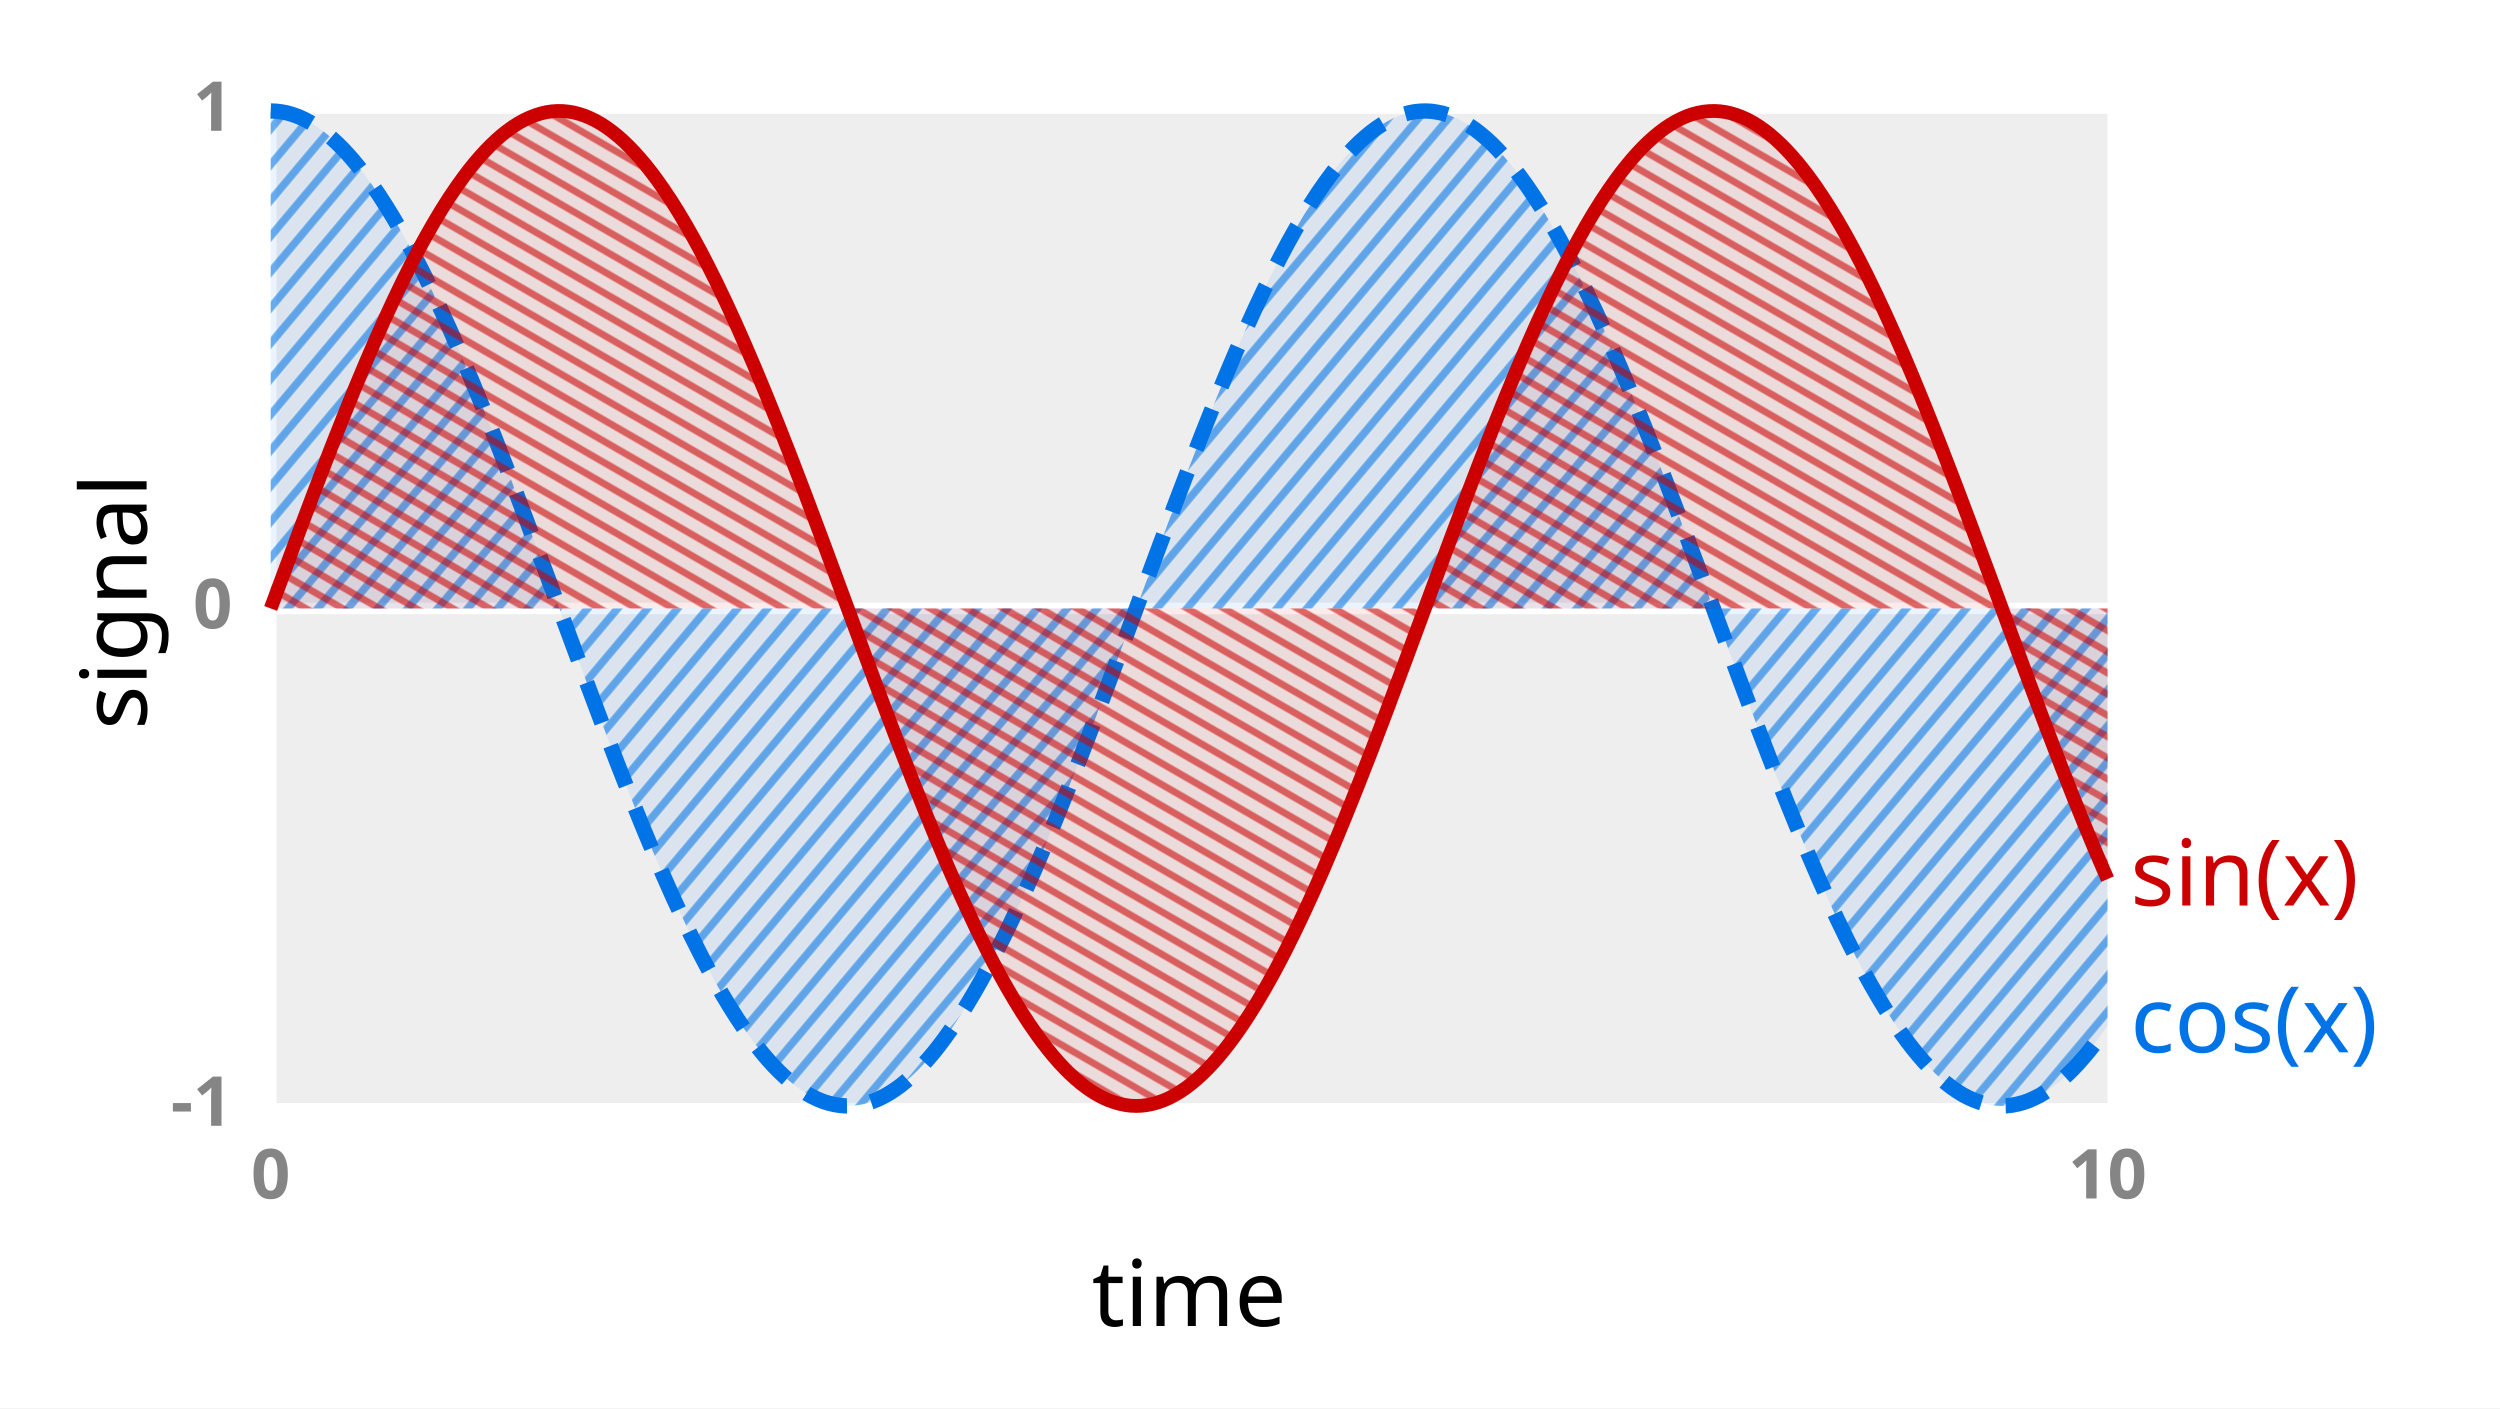
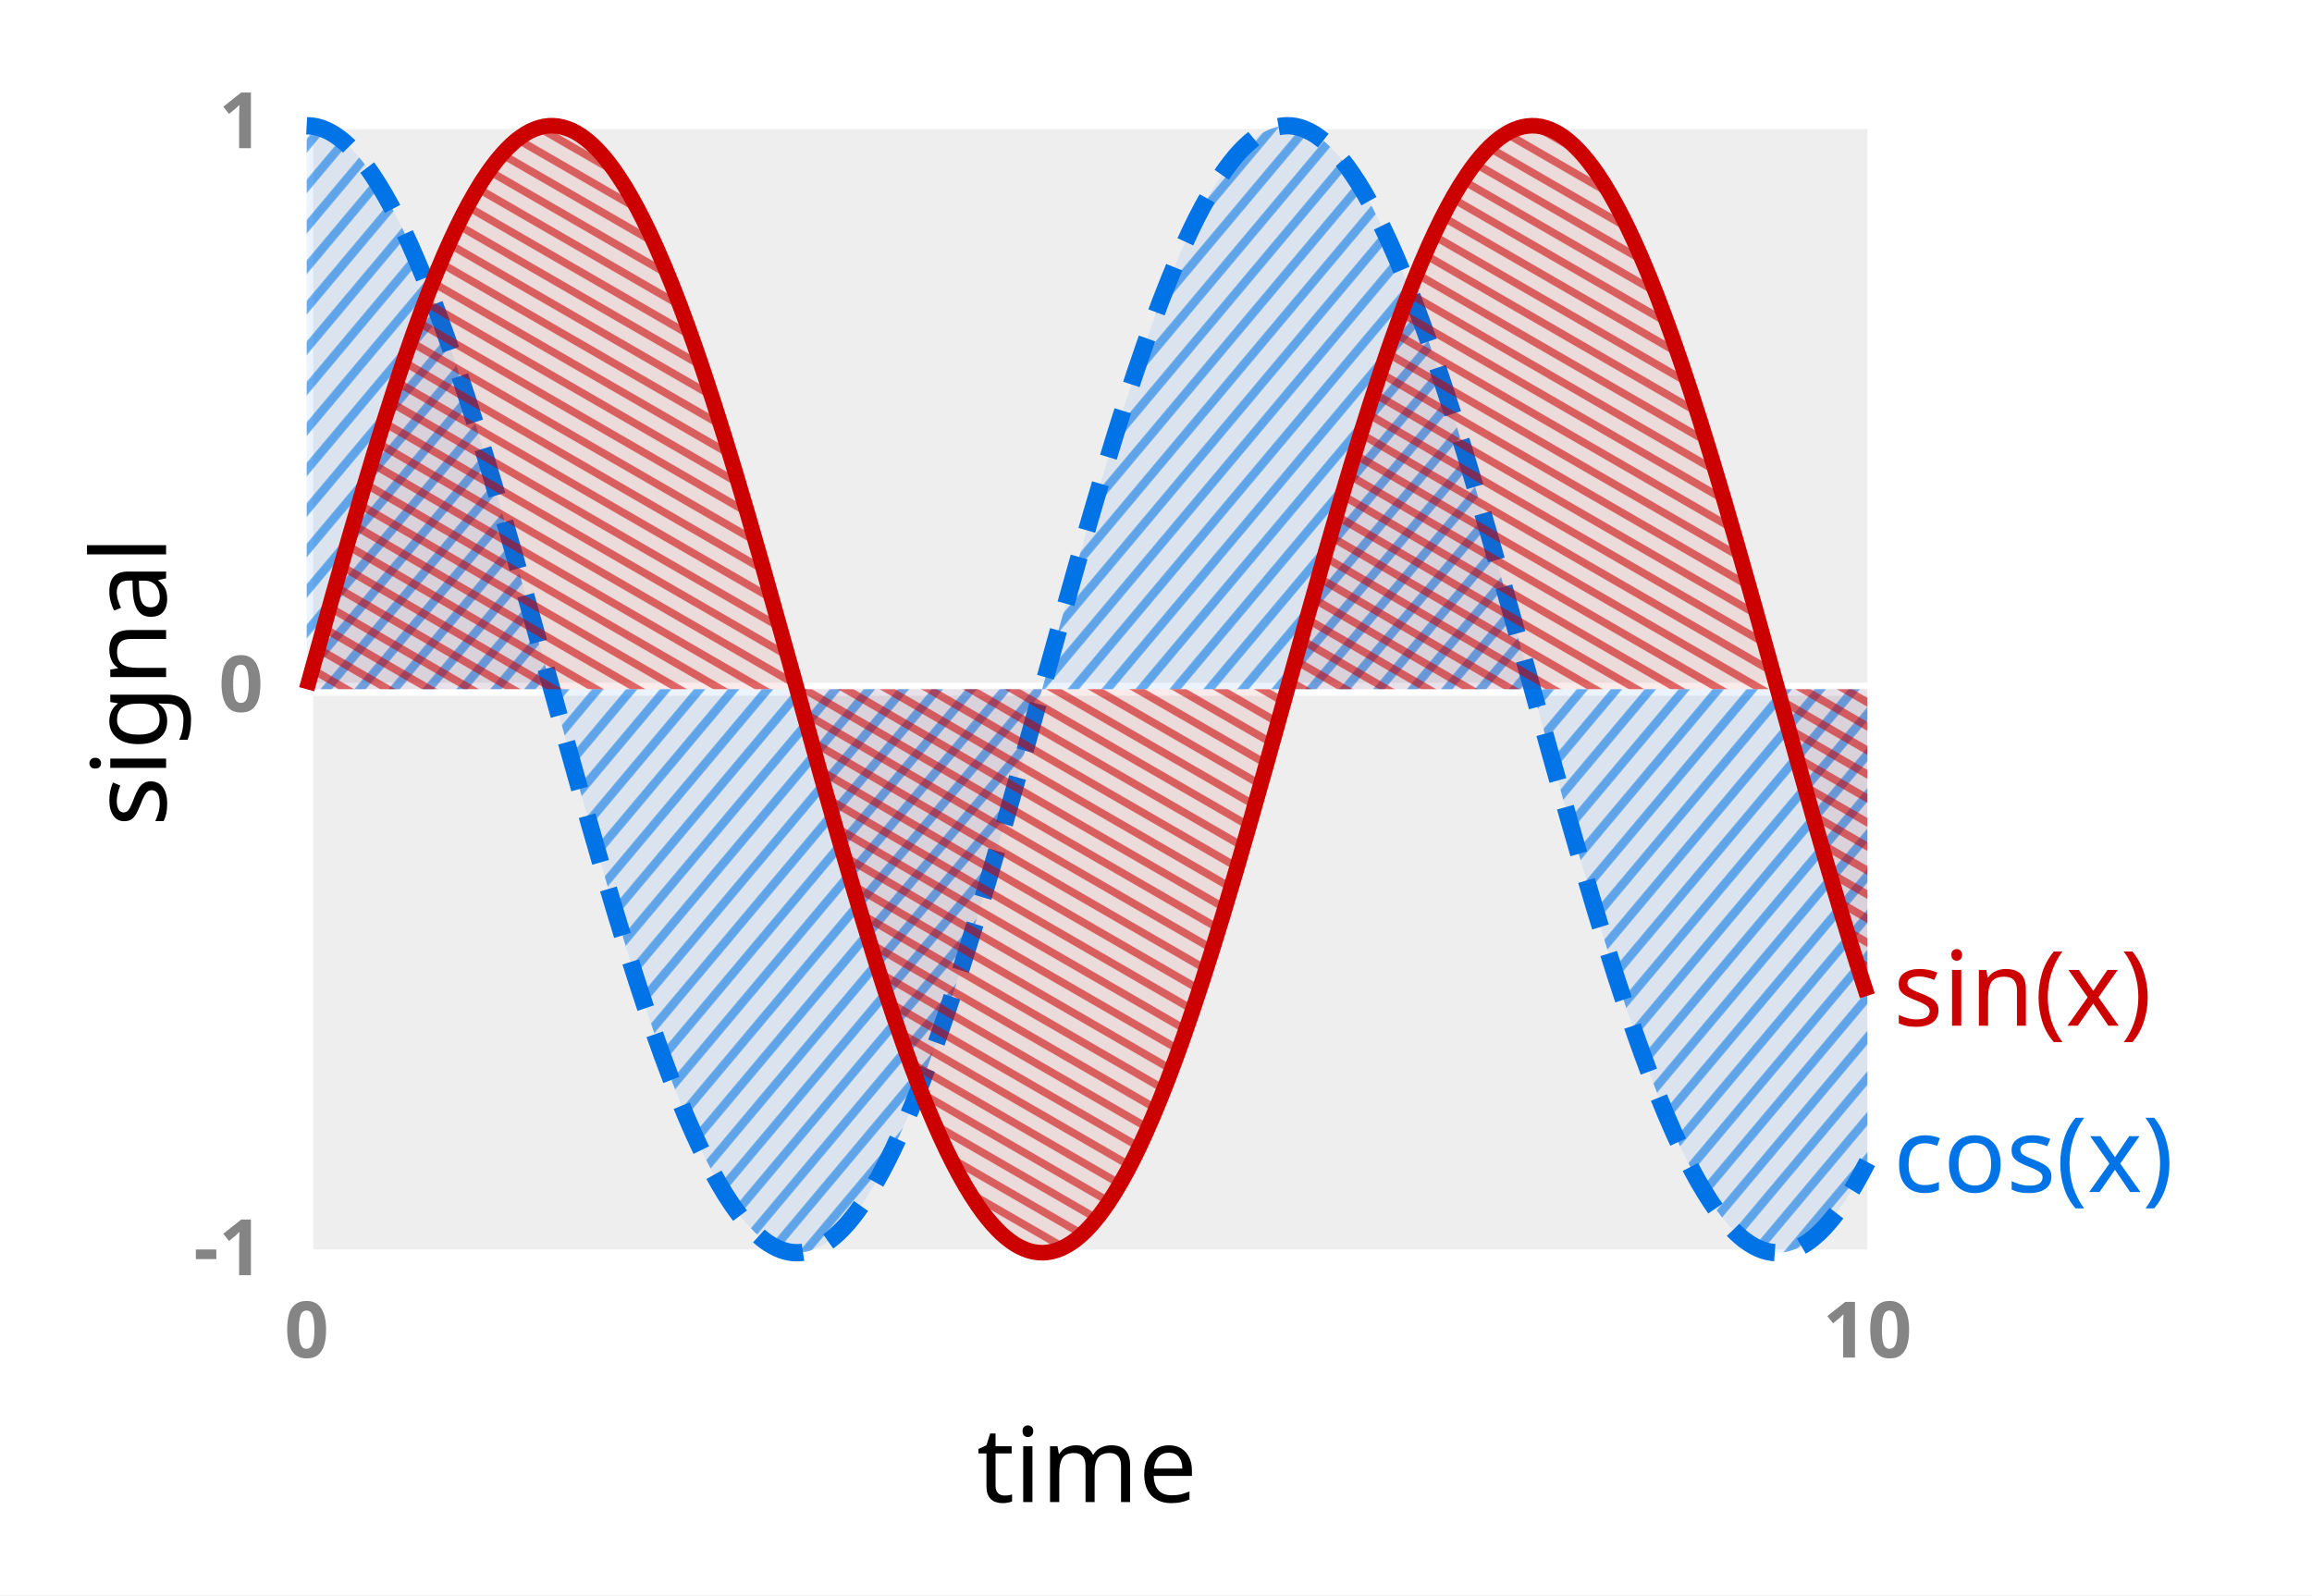
- <svg xmlns="http://www.w3.org/2000/svg" version="1.1" class="svg-plot" width="326.65pt" height="184pt" viewBox="-35.37 -14.5 326.65 184" preserveAspectRatio="xMidYMid">
-   <rect x="-35.37" y="-14.5" width="326.65" height="184" class="svg-plot-bg" />
+ <svg xmlns="http://www.w3.org/2000/svg" version="1.1" class="svg-plot" width="266.65pt" height="184pt" viewBox="-35.37 -14.5 266.65 184" preserveAspectRatio="xMidYMid">
+   <rect x="-35.37" y="-14.5" width="266.65" height="184" class="svg-plot-bg" />
  <g class="svg-plot-group">
-     <rect x="0" y="0" width="240" height="130" class="svg-plot-axis" />
+     <rect x="0" y="0" width="180" height="130" class="svg-plot-axis" />
    <line x1="0" x2="0" y1="0" y2="130" class="svg-plot-major" />
-     <line x1="0" x2="240" y1="65" y2="65" class="svg-plot-major" />
-     <line x1="0" x2="240" y1="130" y2="130" class="svg-plot-minor" />
-     <line x1="0" x2="240" y1="0" y2="0" class="svg-plot-minor" />
+     <line x1="0" x2="180" y1="65" y2="65" class="svg-plot-major" />
+     <line x1="0" x2="180" y1="130" y2="130" class="svg-plot-minor" />
+     <line x1="0" x2="180" y1="0" y2="0" class="svg-plot-minor" />
    <clipPath id="clip0">
-       <rect x="-1" y="-1" width="242" height="132" />
+       <rect x="-1" y="-1" width="182" height="132" />
    </clipPath>
    <g clip-path="url(#clip0)">
-       <path class="svg-plot-fill svg-plot-f1 svg-plot-h1" d="M 0 0 0.72 0.03 1.44 0.12 2.16 0.26 2.88 0.47 3.6 0.73 4.32 1.05 5.04 1.43 5.76 1.86 6.48 2.35 7.2 2.9 7.92 3.51 8.64 4.17 9.36 4.88 10.08 5.65 10.8 6.47 11.52 7.35 12.24 8.27 13.2 9.59 14.16 10.99 15.12 12.48 16.08 14.05 17.04 15.71 18 17.44 18.96 19.25 19.92 21.13 21.12 23.59 22.32 26.14 23.52 28.79 24.72 31.54 26.16 34.94 27.6 38.45 29.28 42.66 30.96 46.99 33.12 52.67 35.76 59.75 41.04 74.02 43.44 80.4 45.36 85.4 47.04 89.66 48.48 93.23 49.92 96.69 51.36 100.03 52.56 102.73 53.76 105.32 54.96 107.82 56.16 110.21 57.12 112.04 58.08 113.8 59.04 115.48 60 117.07 60.96 118.59 61.92 120.02 62.88 121.36 63.6 122.3 64.32 123.2 65.04 124.04 65.76 124.83 66.48 125.56 67.2 126.24 67.92 126.87 68.64 127.44 69.36 127.95 70.08 128.41 70.8 128.81 71.52 129.15 72.24 129.44 72.96 129.66 73.68 129.83 74.4 129.94 75.12 130 75.84 129.99 76.56 129.92 77.28 129.8 78 129.62 78.72 129.38 79.44 129.08 80.16 128.72 80.88 128.31 81.6 127.84 82.32 127.32 83.04 126.73 83.76 126.09 84.48 125.4 85.2 124.65 85.92 123.85 86.64 123 87.36 122.09 88.08 121.13 89.04 119.78 90 118.34 90.96 116.81 91.92 115.2 92.88 113.51 93.84 111.74 94.8 109.89 96 107.49 97.2 104.98 98.4 102.36 99.6 99.66 101.04 96.3 102.48 92.83 103.92 89.25 105.6 84.98 107.52 79.97 109.92 73.58 115.44 58.67 118.08 51.6 120 46.56 121.68 42.25 123.36 38.04 124.8 34.55 126.24 31.16 127.44 28.43 128.64 25.79 129.84 23.24 131.04 20.81 132 18.94 132.96 17.14 133.92 15.42 134.88 13.78 135.84 12.22 136.8 10.74 137.76 9.36 138.72 8.06 139.44 7.14 140.16 6.28 140.88 5.47 141.6 4.71 142.32 4.01 143.04 3.37 143.76 2.77 144.48 2.24 145.2 1.76 145.92 1.34 146.64 0.97 147.36 0.67 148.08 0.42 148.8 0.22 149.52 0.09 150.24 0.02 150.96 0 151.68 0.04 152.4 0.15 153.12 0.3 153.84 0.52 154.56 0.8 155.28 1.13 156 1.52 156.72 1.97 157.44 2.47 158.16 3.04 158.88 3.65 159.6 4.32 160.32 5.05 161.04 5.83 161.76 6.66 162.48 7.55 163.2 8.49 164.16 9.82 165.12 11.24 166.08 12.74 167.04 14.33 168 16 168.96 17.74 169.92 19.57 170.88 21.46 172.08 23.93 173.28 26.5 174.48 29.16 175.68 31.92 177.12 35.33 178.56 38.85 180.24 43.08 182.16 48.04 184.32 53.75 187.2 61.49 192 74.46 194.4 80.83 196.32 85.82 198 90.07 199.44 93.62 200.88 97.07 202.32 100.4 203.52 103.08 204.72 105.67 205.92 108.15 207.12 110.53 208.08 112.35 209.04 114.09 210 115.75 210.96 117.34 211.92 118.84 212.88 120.25 213.84 121.58 214.56 122.51 215.28 123.39 216 124.22 216.72 125 217.44 125.72 218.16 126.39 218.88 127 219.6 127.56 220.32 128.06 221.04 128.51 221.76 128.89 222.48 129.22 223.2 129.49 223.92 129.71 224.64 129.86 225.36 129.96 226.08 130 226.8 129.98 227.52 129.9 228.24 129.76 228.96 129.57 229.68 129.32 230.4 129 231.12 128.64 231.84 128.21 232.56 127.73 233.28 127.19 234 126.59 234.72 125.94 235.44 125.24 236.16 124.48 236.88 123.66 237.6 122.8 238.32 121.88 239.04 120.91 240 119.54 240 65 0 65" />
-       <path class="svg-plot-line svg-plot-s1 svg-plot-d1" d="M 0 0 0.72 0.03 1.44 0.12 2.16 0.26 2.88 0.47 3.6 0.73 4.32 1.05 5.04 1.43 5.76 1.86 6.48 2.35 7.2 2.9 7.92 3.51 8.64 4.17 9.36 4.88 10.08 5.65 10.8 6.47 11.52 7.35 12.24 8.27 13.2 9.59 14.16 10.99 15.12 12.48 16.08 14.05 17.04 15.71 18 17.44 18.96 19.25 19.92 21.13 21.12 23.59 22.32 26.14 23.52 28.79 24.72 31.54 26.16 34.94 27.6 38.45 29.28 42.66 30.96 46.99 33.12 52.67 35.76 59.75 41.04 74.02 43.44 80.4 45.36 85.4 47.04 89.66 48.48 93.23 49.92 96.69 51.36 100.03 52.56 102.73 53.76 105.32 54.96 107.82 56.16 110.21 57.12 112.04 58.08 113.8 59.04 115.48 60 117.07 60.96 118.59 61.92 120.02 62.88 121.36 63.6 122.3 64.32 123.2 65.04 124.04 65.76 124.83 66.48 125.56 67.2 126.24 67.92 126.87 68.64 127.44 69.36 127.95 70.08 128.41 70.8 128.81 71.52 129.15 72.24 129.44 72.96 129.66 73.68 129.83 74.4 129.94 75.12 130 75.84 129.99 76.56 129.92 77.28 129.8 78 129.62 78.72 129.38 79.44 129.08 80.16 128.72 80.88 128.31 81.6 127.84 82.32 127.32 83.04 126.73 83.76 126.09 84.48 125.4 85.2 124.65 85.92 123.85 86.64 123 87.36 122.09 88.08 121.13 89.04 119.78 90 118.34 90.96 116.81 91.92 115.2 92.88 113.51 93.84 111.74 94.8 109.89 96 107.49 97.2 104.98 98.4 102.36 99.6 99.66 101.04 96.3 102.48 92.83 103.92 89.25 105.6 84.98 107.52 79.97 109.92 73.58 115.44 58.67 118.08 51.6 120 46.56 121.68 42.25 123.36 38.04 124.8 34.55 126.24 31.16 127.44 28.43 128.64 25.79 129.84 23.24 131.04 20.81 132 18.94 132.96 17.14 133.92 15.42 134.88 13.78 135.84 12.22 136.8 10.74 137.76 9.36 138.72 8.06 139.44 7.14 140.16 6.28 140.88 5.47 141.6 4.71 142.32 4.01 143.04 3.37 143.76 2.77 144.48 2.24 145.2 1.76 145.92 1.34 146.64 0.97 147.36 0.67 148.08 0.42 148.8 0.22 149.52 0.09 150.24 0.02 150.96 0 151.68 0.04 152.4 0.15 153.12 0.3 153.84 0.52 154.56 0.8 155.28 1.13 156 1.52 156.72 1.97 157.44 2.47 158.16 3.04 158.88 3.65 159.6 4.32 160.32 5.05 161.04 5.83 161.76 6.66 162.48 7.55 163.2 8.49 164.16 9.82 165.12 11.24 166.08 12.74 167.04 14.33 168 16 168.96 17.74 169.92 19.57 170.88 21.46 172.08 23.93 173.28 26.5 174.48 29.16 175.68 31.92 177.12 35.33 178.56 38.85 180.24 43.08 182.16 48.04 184.32 53.75 187.2 61.49 192 74.46 194.4 80.83 196.32 85.82 198 90.07 199.44 93.62 200.88 97.07 202.32 100.4 203.52 103.08 204.72 105.67 205.92 108.15 207.12 110.53 208.08 112.35 209.04 114.09 210 115.75 210.96 117.34 211.92 118.84 212.88 120.25 213.84 121.58 214.56 122.51 215.28 123.39 216 124.22 216.72 125 217.44 125.72 218.16 126.39 218.88 127 219.6 127.56 220.32 128.06 221.04 128.51 221.76 128.89 222.48 129.22 223.2 129.49 223.92 129.71 224.64 129.86 225.36 129.96 226.08 130 226.8 129.98 227.52 129.9 228.24 129.76 228.96 129.57 229.68 129.32 230.4 129 231.12 128.64 231.84 128.21 232.56 127.73 233.28 127.19 234 126.59 234.72 125.94 235.44 125.24 236.16 124.48 236.88 123.66 237.6 122.8 238.32 121.88 239.04 120.91 240 119.54" />
-       <path class="svg-plot-fill svg-plot-f0 svg-plot-h0" d="M 0 65 3.84 54.64 6 48.92 7.92 43.94 9.6 39.69 11.04 36.14 12.48 32.7 13.68 29.92 14.88 27.23 16.08 24.64 17.28 22.14 18.48 19.75 19.44 17.92 20.4 16.17 21.36 14.49 22.32 12.89 23.28 11.38 24.24 9.96 25.2 8.62 25.92 7.67 26.64 6.78 27.36 5.94 28.08 5.15 28.8 4.42 29.52 3.74 30.24 3.11 30.96 2.55 31.68 2.03 32.4 1.58 33.12 1.18 33.84 0.84 34.56 0.56 35.28 0.33 36 0.16 36.72 0.05 37.44 0 38.16 0.01 38.88 0.08 39.6 0.2 40.32 0.39 41.04 0.63 41.76 0.93 42.48 1.29 43.2 1.7 43.92 2.17 44.64 2.7 45.36 3.28 46.08 3.92 46.8 4.62 47.52 5.37 48.24 6.17 48.96 7.02 49.68 7.93 50.4 8.89 51.36 10.25 52.32 11.69 53.28 13.22 54.24 14.84 55.2 16.53 56.16 18.3 57.12 20.15 58.32 22.55 59.52 25.07 60.72 27.68 61.92 30.39 63.36 33.75 64.8 37.22 66.24 40.79 67.92 45.07 69.84 50.08 72.24 56.47 77.76 71.39 80.4 78.45 82.32 83.49 84 87.8 85.68 92 87.12 95.5 88.56 98.89 89.76 101.62 90.96 104.25 92.16 106.79 93.36 109.23 94.32 111.1 95.28 112.9 96.24 114.61 97.2 116.25 98.16 117.81 99.12 119.28 100.08 120.67 100.8 121.65 101.52 122.58 102.24 123.46 102.96 124.29 103.68 125.06 104.4 125.78 105.12 126.44 105.84 127.05 106.56 127.6 107.28 128.1 108 128.54 108.72 128.92 109.44 129.25 110.16 129.51 110.88 129.72 111.6 129.87 112.32 129.97 113.04 130 113.76 129.98 114.48 129.89 115.2 129.75 115.92 129.55 116.64 129.29 117.36 128.98 118.08 128.6 118.8 128.17 119.52 127.69 120.24 127.14 120.96 126.54 121.68 125.89 122.4 125.18 123.12 124.41 123.84 123.6 124.56 122.73 125.28 121.8 126 120.83 126.96 119.46 127.92 117.99 128.88 116.44 129.84 114.81 130.8 113.11 131.76 111.32 132.72 109.46 133.92 107.03 135.12 104.5 136.32 101.87 137.52 99.15 138.96 95.77 140.4 92.28 142.08 88.09 143.76 83.79 145.68 78.75 148.08 72.34 153.84 56.78 156.24 50.38 158.16 45.37 159.84 41.08 161.28 37.5 162.72 34.02 164.16 30.65 165.36 27.93 166.56 25.31 167.76 22.79 168.96 20.37 169.92 18.52 170.88 16.74 171.84 15.03 172.8 13.41 173.76 11.87 174.72 10.42 175.68 9.05 176.4 8.08 177.12 7.17 177.84 6.3 178.56 5.49 179.28 4.73 180 4.03 180.72 3.38 181.44 2.79 182.16 2.25 182.88 1.77 183.6 1.35 184.32 0.98 185.04 0.67 185.76 0.42 186.48 0.23 187.2 0.09 187.92 0.02 188.64 0 189.36 0.04 190.08 0.14 190.8 0.3 191.52 0.52 192.24 0.79 192.96 1.12 193.68 1.51 194.4 1.96 195.12 2.46 195.84 3.02 196.56 3.64 197.28 4.31 198 5.03 198.72 5.81 199.44 6.64 200.16 7.53 200.88 8.46 201.84 9.79 202.8 11.21 203.76 12.71 204.72 14.3 205.68 15.96 206.64 17.71 207.6 19.53 208.56 21.42 209.76 23.89 210.96 26.46 212.16 29.12 213.36 31.87 214.8 35.29 216.24 38.81 217.92 43.03 219.84 47.99 222 53.7 224.88 61.44 229.68 74.41 232.08 80.78 234 85.77 235.68 90.03 237.12 93.58 238.56 97.03 240 100.36 240 65 0 65" />
-       <path class="svg-plot-line svg-plot-s0 svg-plot-d0" d="M 0 65 3.84 54.64 6 48.92 7.92 43.94 9.6 39.69 11.04 36.14 12.48 32.7 13.68 29.92 14.88 27.23 16.08 24.64 17.28 22.14 18.48 19.75 19.44 17.92 20.4 16.17 21.36 14.49 22.32 12.89 23.28 11.38 24.24 9.96 25.2 8.62 25.92 7.67 26.64 6.78 27.36 5.94 28.08 5.15 28.8 4.42 29.52 3.74 30.24 3.11 30.96 2.55 31.68 2.03 32.4 1.58 33.12 1.18 33.84 0.84 34.56 0.56 35.28 0.33 36 0.16 36.72 0.05 37.44 0 38.16 0.01 38.88 0.08 39.6 0.2 40.32 0.39 41.04 0.63 41.76 0.93 42.48 1.29 43.2 1.7 43.92 2.17 44.64 2.7 45.36 3.28 46.08 3.92 46.8 4.62 47.52 5.37 48.24 6.17 48.96 7.02 49.68 7.93 50.4 8.89 51.36 10.25 52.32 11.69 53.28 13.22 54.24 14.84 55.2 16.53 56.16 18.3 57.12 20.15 58.32 22.55 59.52 25.07 60.72 27.68 61.92 30.39 63.36 33.75 64.8 37.22 66.24 40.79 67.92 45.07 69.84 50.08 72.24 56.47 77.76 71.39 80.4 78.45 82.32 83.49 84 87.8 85.68 92 87.12 95.5 88.56 98.89 89.76 101.62 90.96 104.25 92.16 106.79 93.36 109.23 94.32 111.1 95.28 112.9 96.24 114.61 97.2 116.25 98.16 117.81 99.12 119.28 100.08 120.67 100.8 121.65 101.52 122.58 102.24 123.46 102.96 124.29 103.68 125.06 104.4 125.78 105.12 126.44 105.84 127.05 106.56 127.6 107.28 128.1 108 128.54 108.72 128.92 109.44 129.25 110.16 129.51 110.88 129.72 111.6 129.87 112.32 129.97 113.04 130 113.76 129.98 114.48 129.89 115.2 129.75 115.92 129.55 116.64 129.29 117.36 128.98 118.08 128.6 118.8 128.17 119.52 127.69 120.24 127.14 120.96 126.54 121.68 125.89 122.4 125.18 123.12 124.41 123.84 123.6 124.56 122.73 125.28 121.8 126 120.83 126.96 119.46 127.92 117.99 128.88 116.44 129.84 114.81 130.8 113.11 131.76 111.32 132.72 109.46 133.92 107.03 135.12 104.5 136.32 101.87 137.52 99.15 138.96 95.77 140.4 92.28 142.08 88.09 143.76 83.79 145.68 78.75 148.08 72.34 153.84 56.78 156.24 50.38 158.16 45.37 159.84 41.08 161.28 37.5 162.72 34.02 164.16 30.65 165.36 27.93 166.56 25.31 167.76 22.79 168.96 20.37 169.92 18.52 170.88 16.74 171.84 15.03 172.8 13.41 173.76 11.87 174.72 10.42 175.68 9.05 176.4 8.08 177.12 7.17 177.84 6.3 178.56 5.49 179.28 4.73 180 4.03 180.72 3.38 181.44 2.79 182.16 2.25 182.88 1.77 183.6 1.35 184.32 0.98 185.04 0.67 185.76 0.42 186.48 0.23 187.2 0.09 187.92 0.02 188.64 0 189.36 0.04 190.08 0.14 190.8 0.3 191.52 0.52 192.24 0.79 192.96 1.12 193.68 1.51 194.4 1.96 195.12 2.46 195.84 3.02 196.56 3.64 197.28 4.31 198 5.03 198.72 5.81 199.44 6.64 200.16 7.53 200.88 8.46 201.84 9.79 202.8 11.21 203.76 12.71 204.72 14.3 205.68 15.96 206.64 17.71 207.6 19.53 208.56 21.42 209.76 23.89 210.96 26.46 212.16 29.12 213.36 31.87 214.8 35.29 216.24 38.81 217.92 43.03 219.84 47.99 222 53.7 224.88 61.44 229.68 74.41 232.08 80.78 234 85.77 235.68 90.03 237.12 93.58 238.56 97.03 240 100.36" />
+       <path class="svg-plot-fill svg-plot-f1 svg-plot-h1" d="M 0 0 0.54 0.03 1.08 0.12 1.62 0.26 2.16 0.47 2.7 0.73 3.24 1.05 3.78 1.43 4.32 1.86 4.86 2.35 5.4 2.9 5.94 3.51 6.48 4.17 7.02 4.88 7.56 5.65 8.28 6.76 9 7.96 9.72 9.25 10.44 10.63 11.16 12.1 11.88 13.65 12.6 15.29 13.5 17.44 14.4 19.71 15.3 22.1 16.2 24.6 17.28 27.72 18.36 30.98 19.44 34.36 20.7 38.45 22.14 43.27 23.76 48.87 25.74 55.88 30.24 72.08 32.4 79.77 34.02 85.4 35.46 90.26 36.72 94.39 37.98 98.37 39.06 101.66 40.14 104.81 41.04 107.33 41.94 109.74 42.84 112.04 43.74 114.23 44.64 116.29 45.36 117.84 46.08 119.31 46.8 120.7 47.52 121.99 48.24 123.2 48.96 124.31 49.5 125.08 50.04 125.8 50.58 126.46 51.12 127.07 51.66 127.62 52.2 128.11 52.74 128.55 53.28 128.93 53.82 129.25 54.36 129.52 54.9 129.73 55.44 129.88 55.98 129.97 56.52 130 57.06 129.97 57.6 129.89 58.14 129.75 58.68 129.54 59.22 129.29 59.76 128.97 60.3 128.59 60.84 128.16 61.38 127.67 61.92 127.13 62.46 126.53 63 125.87 63.54 125.16 64.08 124.39 64.8 123.29 65.52 122.09 66.24 120.8 66.96 119.43 67.68 117.96 68.4 116.41 69.12 114.78 70.02 112.63 70.92 110.36 71.82 107.98 72.72 105.49 73.8 102.36 74.88 99.11 75.96 95.73 77.22 91.65 78.66 86.82 80.28 81.23 82.26 74.22 86.76 58.02 88.92 50.33 90.54 44.7 91.98 39.83 93.24 35.7 94.5 31.71 95.58 28.43 96.66 25.27 97.56 22.75 98.46 20.33 99.36 18.03 100.26 15.84 101.16 13.78 101.88 12.22 102.6 10.74 103.32 9.36 104.04 8.06 104.76 6.85 105.48 5.73 106.02 4.96 106.56 4.24 107.1 3.57 107.64 2.96 108.18 2.41 108.72 1.91 109.26 1.47 109.8 1.09 110.34 0.76 110.88 0.49 111.42 0.28 111.96 0.13 112.5 0.04 113.04 0 113.58 0.02 114.12 0.1 114.66 0.24 115.2 0.44 115.74 0.7 116.28 1.01 116.82 1.39 117.36 1.81 117.9 2.3 118.44 2.84 118.98 3.44 119.52 4.09 120.06 4.8 120.6 5.57 121.32 6.66 122.04 7.86 122.76 9.14 123.48 10.52 124.2 11.98 124.92 13.52 125.64 15.15 126.54 17.3 127.44 19.57 128.34 21.95 129.24 24.43 130.32 27.55 131.4 30.8 132.48 34.18 133.74 38.26 135.18 43.08 136.8 48.67 138.78 55.67 143.28 71.88 145.44 79.57 147.06 85.2 148.5 90.07 149.76 94.21 151.02 98.2 152.1 101.49 153.18 104.65 154.08 107.17 154.98 109.59 155.88 111.9 156.78 114.09 157.68 116.16 158.4 117.72 159.12 119.2 159.84 120.59 160.56 121.89 161.28 123.1 162 124.22 162.54 125 163.08 125.72 163.62 126.39 164.16 127 164.7 127.56 165.24 128.06 165.78 128.51 166.32 128.89 166.86 129.22 167.4 129.49 167.94 129.71 168.48 129.86 169.02 129.96 169.56 130 170.1 129.98 170.64 129.9 171.18 129.76 171.72 129.57 172.26 129.32 172.8 129 173.34 128.64 173.88 128.21 174.42 127.73 174.96 127.19 175.5 126.59 176.04 125.94 176.58 125.24 177.12 124.48 177.84 123.38 178.56 122.19 179.28 120.91 180 119.54 180 65 0 65" />
+       <path class="svg-plot-line svg-plot-s1 svg-plot-d1" d="M 0 0 0.54 0.03 1.08 0.12 1.62 0.26 2.16 0.47 2.7 0.73 3.24 1.05 3.78 1.43 4.32 1.86 4.86 2.35 5.4 2.9 5.94 3.51 6.48 4.17 7.02 4.88 7.56 5.65 8.28 6.76 9 7.96 9.72 9.25 10.44 10.63 11.16 12.1 11.88 13.65 12.6 15.29 13.5 17.44 14.4 19.71 15.3 22.1 16.2 24.6 17.28 27.72 18.36 30.98 19.44 34.36 20.7 38.45 22.14 43.27 23.76 48.87 25.74 55.88 30.24 72.08 32.4 79.77 34.02 85.4 35.46 90.26 36.72 94.39 37.98 98.37 39.06 101.66 40.14 104.81 41.04 107.33 41.94 109.74 42.84 112.04 43.74 114.23 44.64 116.29 45.36 117.84 46.08 119.31 46.8 120.7 47.52 121.99 48.24 123.2 48.96 124.31 49.5 125.08 50.04 125.8 50.58 126.46 51.12 127.07 51.66 127.62 52.2 128.11 52.74 128.55 53.28 128.93 53.82 129.25 54.36 129.52 54.9 129.73 55.44 129.88 55.98 129.97 56.52 130 57.06 129.97 57.6 129.89 58.14 129.75 58.68 129.54 59.22 129.29 59.76 128.97 60.3 128.59 60.84 128.16 61.38 127.67 61.92 127.13 62.46 126.53 63 125.87 63.54 125.16 64.08 124.39 64.8 123.29 65.52 122.09 66.24 120.8 66.96 119.43 67.68 117.96 68.4 116.41 69.12 114.78 70.02 112.63 70.92 110.36 71.82 107.98 72.72 105.49 73.8 102.36 74.88 99.11 75.96 95.73 77.22 91.65 78.66 86.82 80.28 81.23 82.26 74.22 86.76 58.02 88.92 50.33 90.54 44.7 91.98 39.83 93.24 35.7 94.5 31.71 95.58 28.43 96.66 25.27 97.56 22.75 98.46 20.33 99.36 18.03 100.26 15.84 101.16 13.78 101.88 12.22 102.6 10.74 103.32 9.36 104.04 8.06 104.76 6.85 105.48 5.73 106.02 4.96 106.56 4.24 107.1 3.57 107.64 2.96 108.18 2.41 108.72 1.91 109.26 1.47 109.8 1.09 110.34 0.76 110.88 0.49 111.42 0.28 111.96 0.13 112.5 0.04 113.04 0 113.58 0.02 114.12 0.1 114.66 0.24 115.2 0.44 115.74 0.7 116.28 1.01 116.82 1.39 117.36 1.81 117.9 2.3 118.44 2.84 118.98 3.44 119.52 4.09 120.06 4.8 120.6 5.57 121.32 6.66 122.04 7.86 122.76 9.14 123.48 10.52 124.2 11.98 124.92 13.52 125.64 15.15 126.54 17.3 127.44 19.57 128.34 21.95 129.24 24.43 130.32 27.55 131.4 30.8 132.48 34.18 133.74 38.26 135.18 43.08 136.8 48.67 138.78 55.67 143.28 71.88 145.44 79.57 147.06 85.2 148.5 90.07 149.76 94.21 151.02 98.2 152.1 101.49 153.18 104.65 154.08 107.17 154.98 109.59 155.88 111.9 156.78 114.09 157.68 116.16 158.4 117.72 159.12 119.2 159.84 120.59 160.56 121.89 161.28 123.1 162 124.22 162.54 125 163.08 125.72 163.62 126.39 164.16 127 164.7 127.56 165.24 128.06 165.78 128.51 166.32 128.89 166.86 129.22 167.4 129.49 167.94 129.71 168.48 129.86 169.02 129.96 169.56 130 170.1 129.98 170.64 129.9 171.18 129.76 171.72 129.57 172.26 129.32 172.8 129 173.34 128.64 173.88 128.21 174.42 127.73 174.96 127.19 175.5 126.59 176.04 125.94 176.58 125.24 177.12 124.48 177.84 123.38 178.56 122.19 179.28 120.91 180 119.54" />
+       <path class="svg-plot-fill svg-plot-f0 svg-plot-h0" d="M 0 65 3.06 54 4.86 47.66 6.48 42.1 7.74 37.9 9 33.84 10.08 30.47 11.16 27.23 12.24 24.13 13.14 21.65 14.04 19.29 14.94 17.03 15.84 14.9 16.56 13.29 17.28 11.75 18 10.3 18.72 8.94 19.44 7.67 20.16 6.49 20.88 5.41 21.42 4.66 21.96 3.96 22.5 3.32 23.04 2.73 23.58 2.2 24.12 1.72 24.66 1.31 25.2 0.95 25.74 0.64 26.28 0.4 26.82 0.21 27.36 0.08 27.9 0.01 28.44 0 28.98 0.05 29.52 0.16 30.06 0.32 30.6 0.54 31.14 0.82 31.68 1.16 32.22 1.56 32.76 2.01 33.3 2.52 33.84 3.08 34.38 3.7 34.92 4.38 35.46 5.11 36 5.9 36.72 7.02 37.44 8.25 38.16 9.56 38.88 10.96 39.6 12.45 40.32 14.02 41.22 16.1 42.12 18.3 43.02 20.62 43.92 23.05 44.82 25.58 45.9 28.75 46.98 32.05 48.24 36.05 49.5 40.19 50.94 45.07 52.56 50.71 54.72 58.41 59.22 74.61 61.2 81.61 62.82 87.19 64.26 92 65.52 96.07 66.6 99.44 67.68 102.68 68.76 105.79 69.66 108.27 70.56 110.64 71.46 112.9 72.36 115.03 73.08 116.65 73.8 118.19 74.52 119.64 75.24 121 75.96 122.28 76.68 123.46 77.4 124.55 77.94 125.31 78.48 126.01 79.02 126.65 79.56 127.24 80.1 127.78 80.64 128.25 81.18 128.67 81.72 129.04 82.26 129.34 82.8 129.59 83.34 129.78 83.88 129.91 84.42 129.98 84.96 130 85.5 129.95 86.04 129.85 86.58 129.69 87.12 129.47 87.66 129.19 88.2 128.86 88.74 128.47 89.28 128.02 89.82 127.51 90.36 126.95 90.9 126.33 91.44 125.66 91.98 124.93 92.52 124.15 93.24 123.02 93.96 121.8 94.68 120.5 95.4 119.1 96.12 117.61 96.84 116.04 97.56 114.39 98.46 112.22 99.36 109.93 100.26 107.53 101.16 105.02 102.24 101.87 103.32 98.6 104.4 95.2 105.66 91.1 107.1 86.26 108.72 80.65 110.7 73.63 115.38 56.78 117.36 49.75 118.98 44.13 120.42 39.28 121.68 35.17 122.76 31.76 123.84 28.47 124.92 25.31 125.82 22.79 126.72 20.37 127.62 18.06 128.52 15.88 129.42 13.81 130.14 12.25 130.86 10.77 131.58 9.38 132.3 8.08 133.02 6.87 133.74 5.76 134.28 4.98 134.82 4.26 135.36 3.59 135.9 2.98 136.44 2.42 136.98 1.93 137.52 1.48 138.06 1.1 138.6 0.77 139.14 0.5 139.68 0.29 140.22 0.13 140.76 0.04 141.3 0 141.84 0.02 142.38 0.1 142.92 0.24 143.46 0.44 144 0.69 144.54 1 145.08 1.37 145.62 1.8 146.16 2.29 146.7 2.83 147.24 3.42 147.78 4.08 148.32 4.78 148.86 5.54 149.58 6.64 150.3 7.83 151.02 9.12 151.74 10.49 152.46 11.95 153.18 13.49 153.9 15.12 154.8 17.26 155.7 19.53 156.6 21.91 157.5 24.39 158.58 27.51 159.66 30.76 160.74 34.14 162 38.21 163.44 43.03 165.06 48.62 167.04 55.62 171.54 71.83 173.7 79.52 175.32 85.15 176.76 90.03 178.02 94.16 179.28 98.15 180 100.36 180 65 0 65" />
+       <path class="svg-plot-line svg-plot-s0 svg-plot-d0" d="M 0 65 3.06 54 4.86 47.66 6.48 42.1 7.74 37.9 9 33.84 10.08 30.47 11.16 27.23 12.24 24.13 13.14 21.65 14.04 19.29 14.94 17.03 15.84 14.9 16.56 13.29 17.28 11.75 18 10.3 18.72 8.94 19.44 7.67 20.16 6.49 20.88 5.41 21.42 4.66 21.96 3.96 22.5 3.32 23.04 2.73 23.58 2.2 24.12 1.72 24.66 1.31 25.2 0.95 25.74 0.64 26.28 0.4 26.82 0.21 27.36 0.08 27.9 0.01 28.44 0 28.98 0.05 29.52 0.16 30.06 0.32 30.6 0.54 31.14 0.82 31.68 1.16 32.22 1.56 32.76 2.01 33.3 2.52 33.84 3.08 34.38 3.7 34.92 4.38 35.46 5.11 36 5.9 36.72 7.02 37.44 8.25 38.16 9.56 38.88 10.96 39.6 12.45 40.32 14.02 41.22 16.1 42.12 18.3 43.02 20.62 43.92 23.05 44.82 25.58 45.9 28.75 46.98 32.05 48.24 36.05 49.5 40.19 50.94 45.07 52.56 50.71 54.72 58.41 59.22 74.61 61.2 81.61 62.82 87.19 64.26 92 65.52 96.07 66.6 99.44 67.68 102.68 68.76 105.79 69.66 108.27 70.56 110.64 71.46 112.9 72.36 115.03 73.08 116.65 73.8 118.19 74.52 119.64 75.24 121 75.96 122.28 76.68 123.46 77.4 124.55 77.94 125.31 78.48 126.01 79.02 126.65 79.56 127.24 80.1 127.78 80.64 128.25 81.18 128.67 81.72 129.04 82.26 129.34 82.8 129.59 83.34 129.78 83.88 129.91 84.42 129.98 84.96 130 85.5 129.95 86.04 129.85 86.58 129.69 87.12 129.47 87.66 129.19 88.2 128.86 88.74 128.47 89.28 128.02 89.82 127.51 90.36 126.95 90.9 126.33 91.44 125.66 91.98 124.93 92.52 124.15 93.24 123.02 93.96 121.8 94.68 120.5 95.4 119.1 96.12 117.61 96.84 116.04 97.56 114.39 98.46 112.22 99.36 109.93 100.26 107.53 101.16 105.02 102.24 101.87 103.32 98.6 104.4 95.2 105.66 91.1 107.1 86.26 108.72 80.65 110.7 73.63 115.38 56.78 117.36 49.75 118.98 44.13 120.42 39.28 121.68 35.17 122.76 31.76 123.84 28.47 124.92 25.31 125.82 22.79 126.72 20.37 127.62 18.06 128.52 15.88 129.42 13.81 130.14 12.25 130.86 10.77 131.58 9.38 132.3 8.08 133.02 6.87 133.74 5.76 134.28 4.98 134.82 4.26 135.36 3.59 135.9 2.98 136.44 2.42 136.98 1.93 137.52 1.48 138.06 1.1 138.6 0.77 139.14 0.5 139.68 0.29 140.22 0.13 140.76 0.04 141.3 0 141.84 0.02 142.38 0.1 142.92 0.24 143.46 0.44 144 0.69 144.54 1 145.08 1.37 145.62 1.8 146.16 2.29 146.7 2.83 147.24 3.42 147.78 4.08 148.32 4.78 148.86 5.54 149.58 6.64 150.3 7.83 151.02 9.12 151.74 10.49 152.46 11.95 153.18 13.49 153.9 15.12 154.8 17.26 155.7 19.53 156.6 21.91 157.5 24.39 158.58 27.51 159.66 30.76 160.74 34.14 162 38.21 163.44 43.03 165.06 48.62 167.04 55.62 171.54 71.83 173.7 79.52 175.32 85.15 176.76 90.03 178.02 94.16 179.28 98.15 180 100.36" />
    </g>
  </g>
  <g class="svg-plot-group">
    <text class="svg-plot-label svg-plot-t" x="0" y="0" transform="rotate(-90) translate(-64.1 -20.87)">signal</text>
    <text class="svg-plot-value" style="text-anchor:end" x="-5" y="-0.9">1</text>
    <text class="svg-plot-value" style="text-anchor:end" x="-5" y="129.1">-1</text>
    <text class="svg-plot-value" style="text-anchor:end" x="-5" y="64.1">0</text>
-     <text class="svg-plot-label svg-plot-t" x="120" y="154.1">time</text>
-     <text class="svg-plot-value" x="240" y="138.6">10</text>
+     <text class="svg-plot-label svg-plot-t" x="90" y="154.1">time</text>
+     <text class="svg-plot-value" x="180" y="138.6">10</text>
    <text class="svg-plot-value" x="0" y="138.6">0</text>
-     <text class="svg-plot-label svg-plot-t1" style="text-anchor:start" x="243" y="118.34">cos(x)</text>
-     <text class="svg-plot-label svg-plot-t0" style="text-anchor:start" x="243" y="99.161">sin(x)</text>
+     <text class="svg-plot-label svg-plot-t1" style="text-anchor:start" x="183" y="118.34">cos(x)</text>
+     <text class="svg-plot-label svg-plot-t0" style="text-anchor:start" x="183" y="99.161">sin(x)</text>
  </g>
  <defs>
    <g id="svg-plot-marker0" class="svg-plot-marker">
      <circle cx="0" cy="0" r="1" stroke="none" />
    </g>
    <g id="svg-plot-marker1" class="svg-plot-marker">
      <path d="M0 0.9 -0.9 0 0 -0.9 0.9 0Z" fill="#FFFA" stroke-linejoin="miter" stroke-width="0.5" />
    </g>
    <g id="svg-plot-marker2" class="svg-plot-marker">
      <path fill="none" d="M0 -1.2 0 1.2 M -1.2 0 1.2 0" stroke-width="0.6" />
    </g>
    <g id="svg-plot-marker3" class="svg-plot-marker">
      <circle cx="0" cy="0" fill="#FFFA" r="0.82" stroke-width="0.55" />
    </g>
    <g id="svg-plot-marker4" class="svg-plot-marker">
      <path stroke="none" d="M0 -1.25 1.25 0.9 -1.25 0.9Z" />
    </g>
    <mask id="svg-plot-hatch0">
-       <rect x="-398" y="-398" width="796" height="796" fill="url(#svg-plot-hatch0-pattern)" style="transform:rotate(30deg)" />
+       <rect x="-313" y="-313" width="626" height="626" fill="url(#svg-plot-hatch0-pattern)" style="transform:rotate(30deg)" />
    </mask>
    <pattern patternUnits="userSpaceOnUse" id="svg-plot-hatch0-pattern" class="svg-plot-hatch" x="0" y="0" width="10" height="2.4">
      <line x1="-1" x2="11" y1="1.2" y2="1.2" stroke="#FFF" fill="none" />
      <rect x="-1" y="-1" width="12" height="12" fill="#FFF2" stroke="none" />
    </pattern>
    <mask id="svg-plot-hatch1">
-       <rect x="-398" y="-398" width="796" height="796" fill="url(#svg-plot-hatch1-pattern)" style="transform:rotate(-50deg)" />
+       <rect x="-313" y="-313" width="626" height="626" fill="url(#svg-plot-hatch1-pattern)" style="transform:rotate(-50deg)" />
    </mask>
    <pattern patternUnits="userSpaceOnUse" id="svg-plot-hatch1-pattern" class="svg-plot-hatch" x="0" y="0" width="10" height="3">
      <line x1="-1" x2="11" y1="1.5" y2="1.5" stroke="#FFF" fill="none" />
      <rect x="-1" y="-1" width="12" height="12" fill="#FFF2" stroke="none" />
    </pattern>
    <mask id="svg-plot-hatch3">
-       <rect x="-398" y="-398" width="796" height="796" fill="url(#svg-plot-hatch3-pattern)" style="transform:rotate(8deg)" />
-       <rect x="-398" y="-398" width="796" height="796" fill="url(#svg-plot-hatch3-pattern)" style="transform:rotate(93deg)" />
+       <rect x="-313" y="-313" width="626" height="626" fill="url(#svg-plot-hatch3-pattern)" style="transform:rotate(8deg)" />
+       <rect x="-313" y="-313" width="626" height="626" fill="url(#svg-plot-hatch3-pattern)" style="transform:rotate(93deg)" />
    </mask>
    <pattern patternUnits="userSpaceOnUse" id="svg-plot-hatch3-pattern" class="svg-plot-hatch" x="0" y="0" width="10" height="3">
      <line x1="-1" x2="11" y1="1.5" y2="1.5" stroke="#FFF" fill="none" />
      <rect x="-1" y="-1" width="12" height="12" fill="#FFF2" stroke="none" />
    </pattern>
  </defs>
  <style>.svg-plot{stroke-linecap:butt;stroke-linejoin:round;}.svg-plot-bg{fill:#FFF;stroke:none;}.svg-plot-axis{stroke:none;fill:#FFFFFFD9;}.svg-plot-legend{stroke:none;fill:#FFFFFFE4;}.svg-plot-line{stroke:blue;fill:none;stroke-width:2px;stroke-linejoin:round;}.svg-plot-fill{stroke:none;opacity:0.6;}.svg-plot-dot .svg-plot-fill{opacity:0.6;}.svg-plot-major{stroke:#000;stroke-width:1px;stroke-linecap:square;fill:none;}.svg-plot-minor{stroke:#0000004D;stroke-width:0.5px;stroke-dasharray:0.5 1.5;stroke-linecap:round;fill:none;}.svg-plot-tick{stroke:#000;fill:none;stroke-width:1px;stroke-linecap:butt;}.svg-plot-value,.svg-plot-label,.svg-plot-title{font-family:Arial,sans-serif;fill:#000;stroke:#FFFFFF48;stroke-width:2.5px;paint-order:stroke fill;text-anchor:middle;dominant-baseline:central;alignment-baseline:baseline;}.svg-plot-label{font-size:12px;}.svg-plot-value{font-size:9px;}.svg-plot-title{font-size:13px;}.svg-plot-hatch{stroke:#FFF;stroke-width:1px;}.svg-plot-marker{transform:scale(3.25);}.svg-plot-s{stroke:#000;}.svg-plot-f,.svg-plot-t{fill:#000;}.svg-plot-s0{stroke:#CC0000}.svg-plot-f0,.svg-plot-t0{fill:#CC0000}.svg-plot-s1{stroke:#0073E6}.svg-plot-f1,.svg-plot-t1{fill:#0073E6}.svg-plot-s2{stroke:#00B300}.svg-plot-f2,.svg-plot-t2{fill:#00B300}.svg-plot-s3{stroke:#806600}.svg-plot-f3,.svg-plot-t3{fill:#806600}.svg-plot-s4{stroke:#E69900}.svg-plot-f4,.svg-plot-t4{fill:#E69900}.svg-plot-s5{stroke:#CC00CC}.svg-plot-f5,.svg-plot-t5{fill:#CC00CC}.svg-plot-d0{stroke-width:1.8px}.svg-plot-d1{stroke-dasharray:5.6 3.2}.svg-plot-d2{stroke-dasharray:2.4 2.4}.svg-plot-d3{stroke-dasharray:10 8}.svg-plot-d4{stroke-dasharray:8 2 2 2 2 2}.svg-plot-d5{stroke-dasharray:20 6}.svg-plot-d6{stroke-dasharray:8 4 2 4}.svg-plot-h0{mask:url(#svg-plot-hatch0)}.svg-plot-h1{mask:url(#svg-plot-hatch1)}.svg-plot-h2{opacity:0.3}.svg-plot-h3{mask:url(#svg-plot-hatch3)}#svg-plot-hatch0-pattern{stroke-width:0.9px}#svg-plot-hatch3-pattern{stroke-width:0.7px}</style>
  <style>.svg-plot-value,.svg-plot-label{font-family:Verdana,sans-serif;}.svg-plot-axis{fill:#EEE;}.svg-plot-tick{stroke:#666;stroke-width:0.75px;}.svg-plot-value{fill:#666;opacity:0.8;font-weight:bold;}.svg-plot-major{stroke:#FFF;stroke-width:1.5px;}.svg-plot-minor{stroke:#FFF;stroke-width:0.75px;stroke-dasharray:none;}</style>
</svg>
